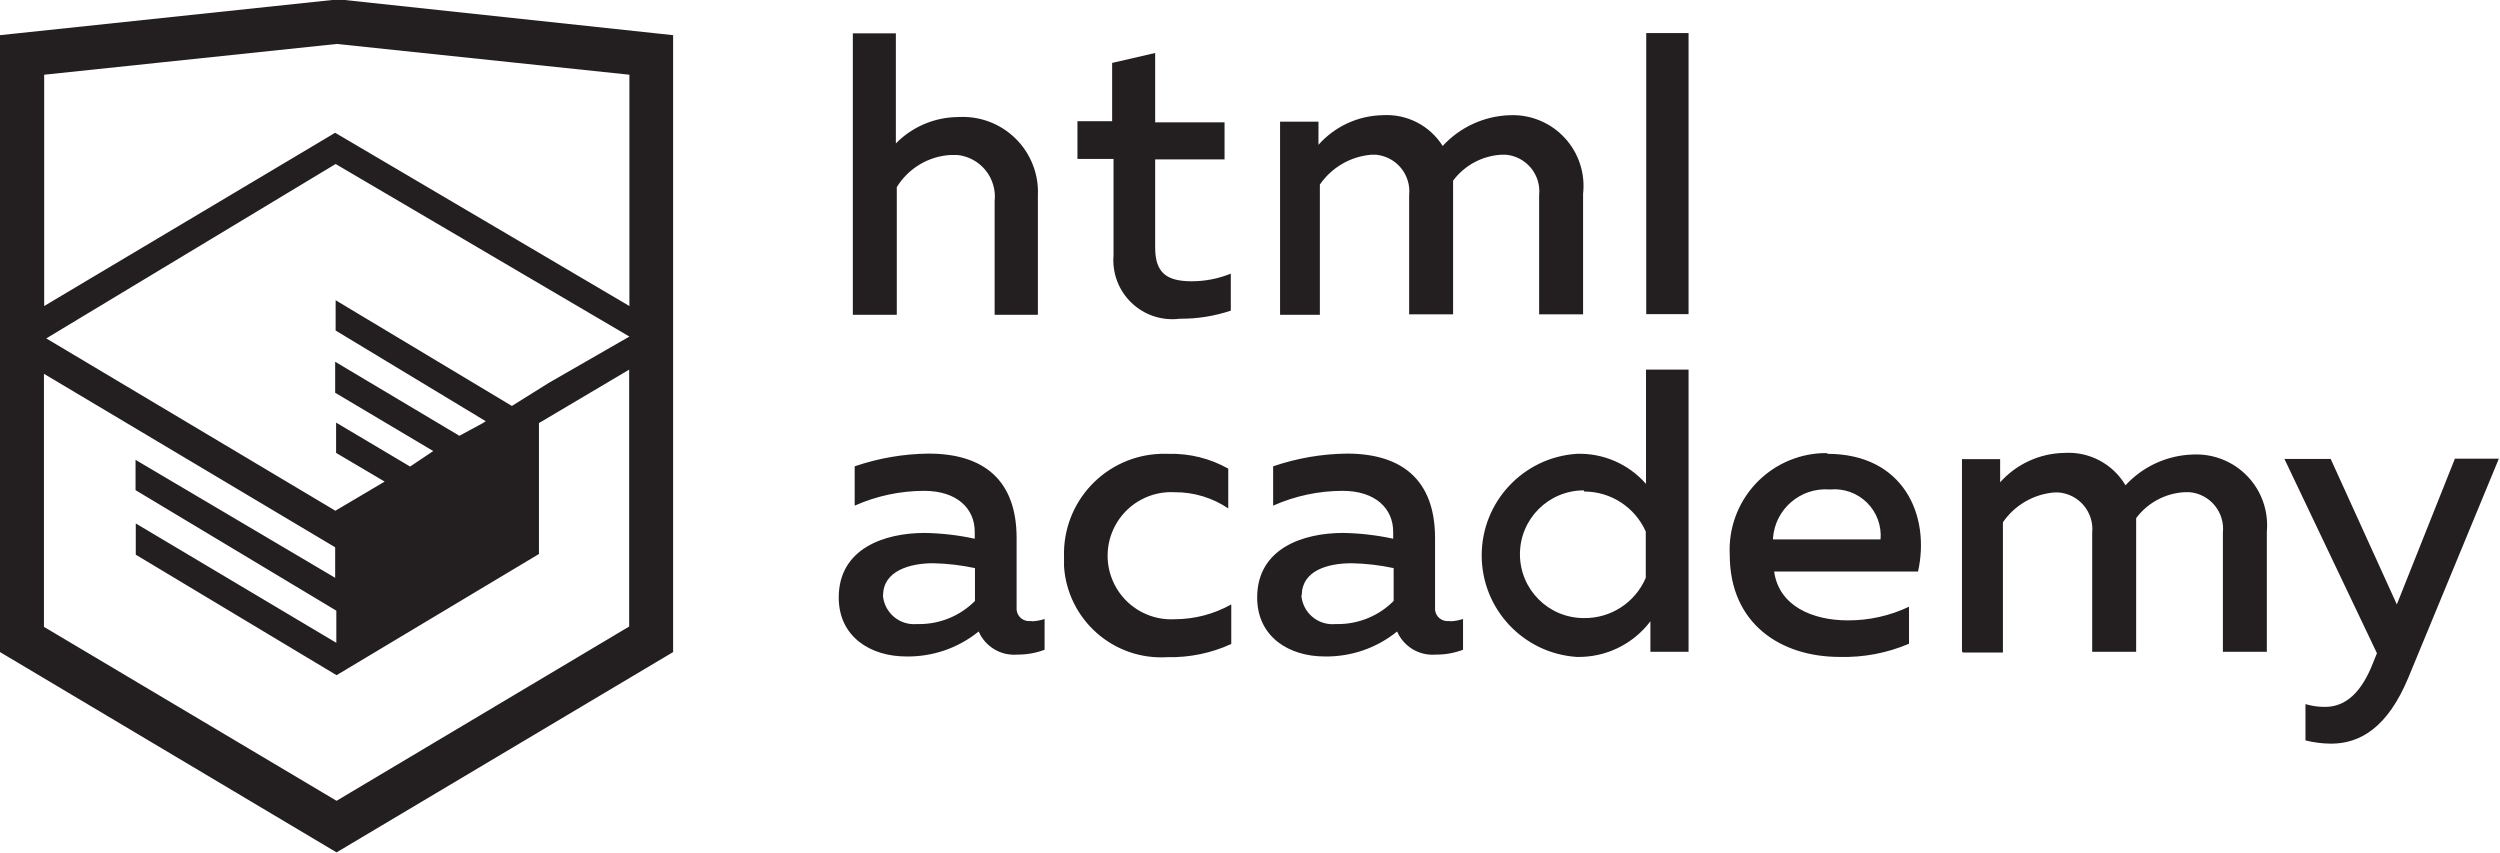
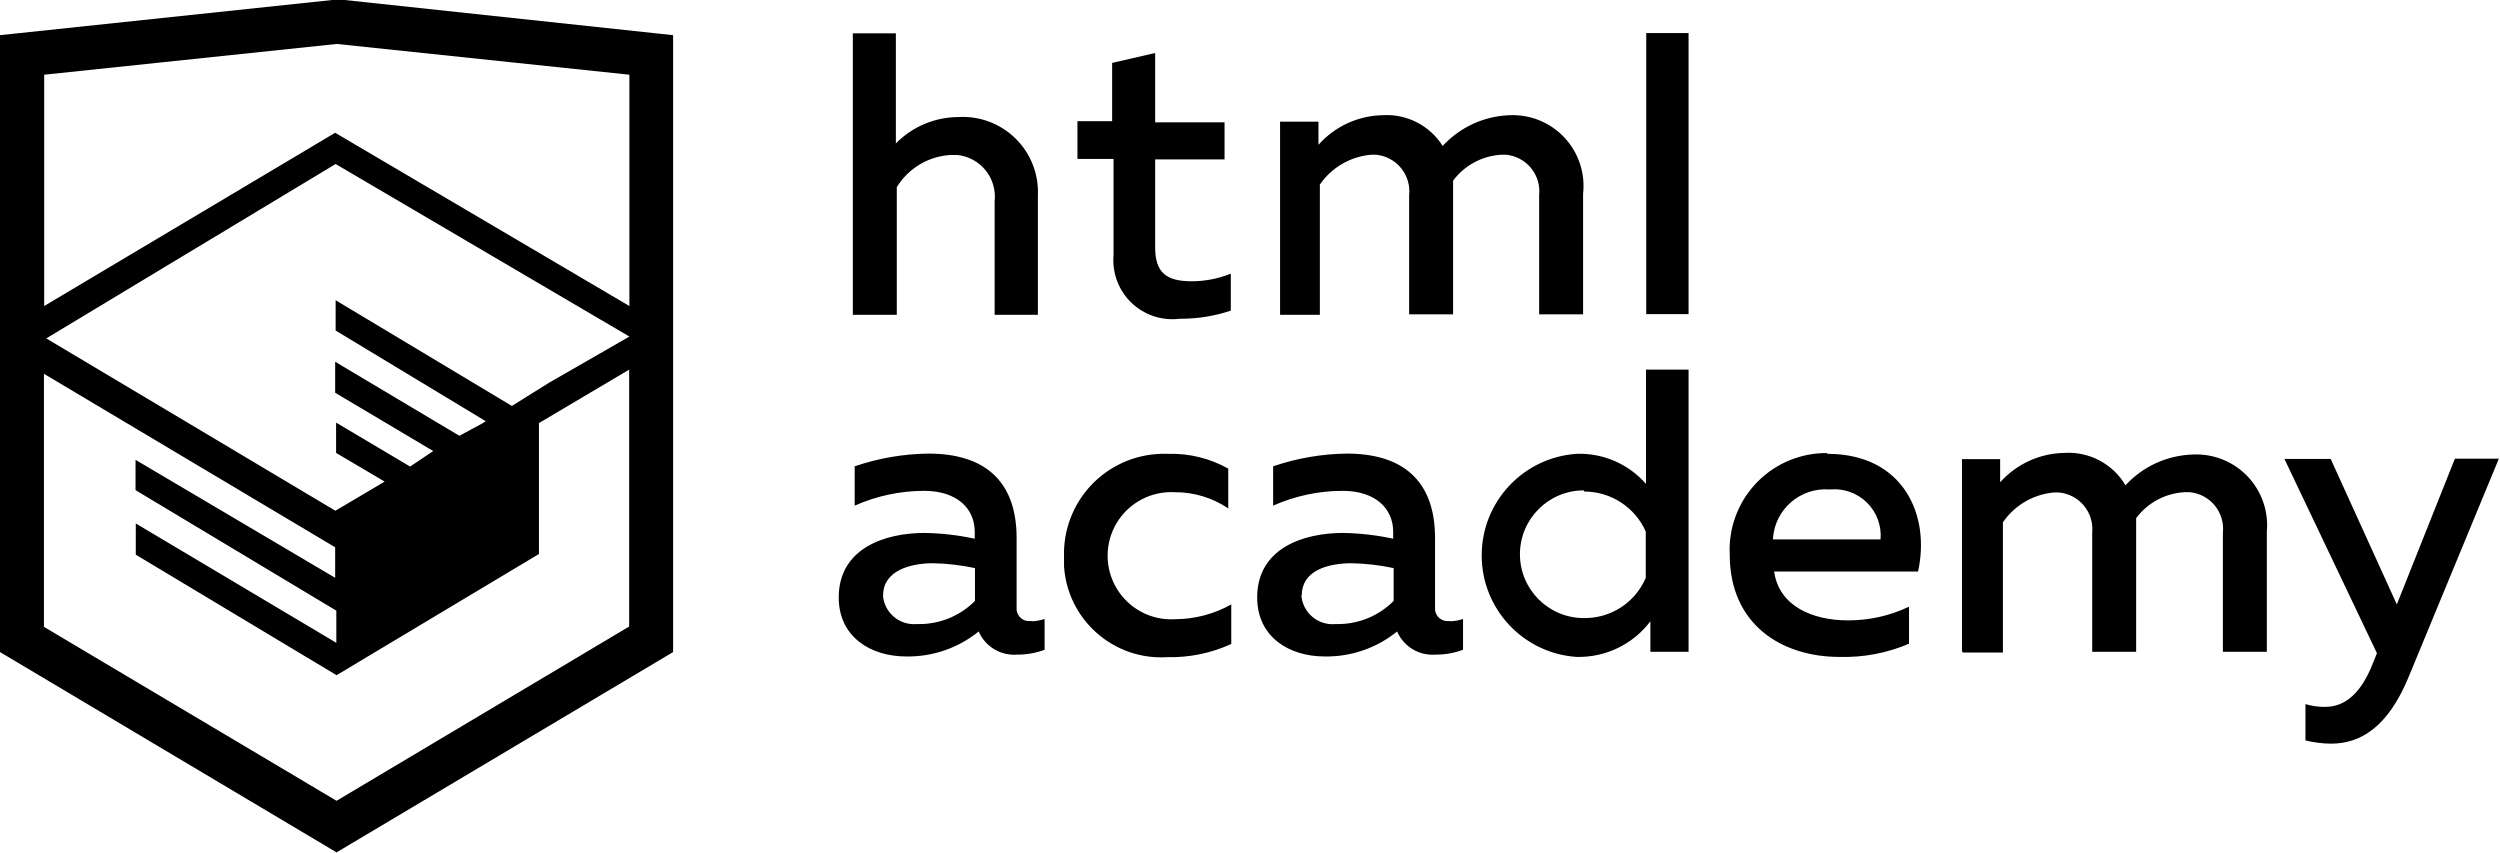
<svg xmlns="http://www.w3.org/2000/svg" id="Layer_1" data-name="Layer 1" viewBox="0 0 108.08 36.85">
-   <path d="M44.61,26.88a2,2,0,0,0,.55-0.1v1.33a3.25,3.25,0,0,1-1.18.21,1.67,1.67,0,0,1-1.67-1,4.84,4.84,0,0,1-3.14,1.08c-1.51,0-2.91-.83-2.91-2.55,0-2.13,2-2.79,3.71-2.79a11.08,11.08,0,0,1,2.17.25v-0.3c0-1-.76-1.77-2.19-1.77a7.42,7.42,0,0,0-3,.64v-1.7a10.21,10.21,0,0,1,3.19-.55c2.36,0,3.81,1.12,3.81,3.65v3a0.54,0.54,0,0,0,.49.59h0.17Zm-6.44-1.13A1.35,1.35,0,0,0,39.63,27h0.11a3.39,3.39,0,0,0,2.41-1V24.58a9.72,9.72,0,0,0-1.81-.21c-1,0-2.16.33-2.16,1.38h0Zm12.36-6.11a5,5,0,0,1,2.57.64V22a4.08,4.08,0,0,0-2.3-.7,2.75,2.75,0,1,0,0,5.49,5,5,0,0,0,2.43-.64v1.71a6.27,6.27,0,0,1-2.76.57A4.21,4.21,0,0,1,46,24.51q0-.21,0-0.41a4.32,4.32,0,0,1,4.18-4.46h0.38Zm12.17,7.24a2,2,0,0,0,.55-0.1v1.33a3.25,3.25,0,0,1-1.18.21,1.67,1.67,0,0,1-1.67-1,4.84,4.84,0,0,1-3.14,1.08c-1.51,0-2.91-.83-2.91-2.55,0-2.13,2-2.79,3.71-2.79a11.08,11.08,0,0,1,2.17.25v-0.3c0-1-.76-1.77-2.19-1.77a7.42,7.42,0,0,0-3,.64v-1.7a10.21,10.21,0,0,1,3.19-.55c2.36,0,3.81,1.12,3.81,3.65v3a0.54,0.54,0,0,0,.49.59h0.17Zm-6.44-1.13A1.35,1.35,0,0,0,57.73,27h0.11a3.39,3.39,0,0,0,2.41-1V24.58a9.72,9.72,0,0,0-1.81-.21c-1.06,0-2.16.33-2.16,1.38h0ZM73,16V28.2H71.35V26.88a3.88,3.88,0,0,1-3.19,1.54,4.4,4.4,0,0,1,0-8.78,3.81,3.81,0,0,1,3,1.3V16H73Zm-4.53,5.22a2.76,2.76,0,1,0,0,5.52A2.86,2.86,0,0,0,71.15,25V23A2.91,2.91,0,0,0,68.49,21.27ZM79,19.64c3.31,0,4.46,2.68,3.92,5.09H76.7c0.21,1.5,1.67,2.11,3.19,2.11a6.11,6.11,0,0,0,2.64-.59v1.6a7.14,7.14,0,0,1-3,.57C77,28.42,74.78,27,74.78,24a4.18,4.18,0,0,1,4-4.39H79Zm0.09,1.54a2.28,2.28,0,0,0-2.44,2.1v0.06H81.3A2,2,0,0,0,79.13,21.18Zm5.73,7V19.87h1.65v1a3.81,3.81,0,0,1,2.78-1.27A2.86,2.86,0,0,1,91.89,21a4.12,4.12,0,0,1,2.91-1.33A3.06,3.06,0,0,1,98,23V28.2h-1.9V23.05a1.59,1.59,0,0,0-1.42-1.75H94.42a2.8,2.8,0,0,0-2.07,1.12V28.2h-1.9V23.05A1.59,1.59,0,0,0,89,21.31H88.8a3,3,0,0,0-2.21,1.29v5.63H84.86Zm21.31-8.33h1.9l-3.91,9.46c-0.9,2.17-2.09,2.86-3.35,2.86a4.76,4.76,0,0,1-1.1-.14V30.46a2.86,2.86,0,0,0,.85.12c0.9,0,1.58-.64,2.07-1.9l0.17-.42-4-8.4h2l2.86,6.29ZM38.73,1.46V6.22a3.81,3.81,0,0,1,2.7-1.14,3.25,3.25,0,0,1,3.44,3.4v5.15H43V8.72a1.81,1.81,0,0,0-1.61-2h-0.3a2.93,2.93,0,0,0-2.32,1.39v5.52h-1.9V1.46h1.9ZM49.94,2.31v3h3V6.91h-3v3.81c0,1.1.5,1.46,1.58,1.46a4.49,4.49,0,0,0,1.69-.33v1.6A6.8,6.8,0,0,1,51,13.8a2.55,2.55,0,0,1-2.86-2.74V6.89H46.58V5.26h1.5V2.74Zm5.4,11.31V5.28H57v1A3.81,3.81,0,0,1,59.77,5a2.86,2.86,0,0,1,2.6,1.33A4.12,4.12,0,0,1,65.28,5,3.06,3.06,0,0,1,68.44,8.4v5.21h-1.9V8.46a1.59,1.59,0,0,0-1.42-1.75H64.89a2.8,2.8,0,0,0-2.07,1.12v5.78h-1.9V8.46A1.59,1.59,0,0,0,59.5,6.71H59.27A3,3,0,0,0,57.06,8v5.63H55.34ZM71.17,1.45H73V13.6H71.17V1.45ZM14.71,0H14.55L0,1.54V28.21l14.55,8.66,14.55-8.66V1.54Zm12.5,27.1L14.55,34.64,1.9,27.12V16.18l12.59,7.5V25L5.86,19.9v1.31l8.68,5.21v1.39L5.87,22.65V24l8.68,5.21,8.75-5.24V18.31L27.2,16V27.12Zm0-12.53-3.48,2-1.6,1L14.51,13v1.31L21,18.23H21l-0.14.09-1,.54-5.37-3.2V17l4.24,2.52-1,.67-3.2-1.9v1.31l2.1,1.24L14.5,22.1,2,14.65,14.51,7.11Zm0-1.32L14.49,5.76,1.91,13.25v-10L14.56,1.92,27.21,3.25v10h0Z" transform="translate(0 -0.02)" fill="#231f20" />
+   <path d="M44.61,26.88a2,2,0,0,0,.55-0.1v1.33a3.25,3.25,0,0,1-1.18.21,1.67,1.67,0,0,1-1.67-1,4.84,4.84,0,0,1-3.14,1.08c-1.51,0-2.91-.83-2.91-2.55,0-2.13,2-2.79,3.71-2.79a11.08,11.08,0,0,1,2.17.25v-0.3c0-1-.76-1.77-2.19-1.77a7.42,7.42,0,0,0-3,.64v-1.7a10.21,10.21,0,0,1,3.19-.55c2.36,0,3.81,1.12,3.81,3.65v3a0.54,0.54,0,0,0,.49.59h0.17Zm-6.44-1.13A1.35,1.35,0,0,0,39.63,27h0.11a3.39,3.39,0,0,0,2.41-1V24.58a9.72,9.72,0,0,0-1.81-.21c-1,0-2.16.33-2.16,1.38h0Zm12.36-6.11a5,5,0,0,1,2.57.64V22a4.08,4.08,0,0,0-2.3-.7,2.75,2.75,0,1,0,0,5.49,5,5,0,0,0,2.43-.64v1.71a6.27,6.27,0,0,1-2.76.57A4.21,4.21,0,0,1,46,24.51q0-.21,0-0.41a4.32,4.32,0,0,1,4.18-4.46h0.38Zm12.17,7.24a2,2,0,0,0,.55-0.1v1.33a3.25,3.25,0,0,1-1.18.21,1.67,1.67,0,0,1-1.67-1,4.84,4.84,0,0,1-3.14,1.08c-1.51,0-2.91-.83-2.91-2.55,0-2.13,2-2.79,3.71-2.79a11.08,11.08,0,0,1,2.17.25v-0.3c0-1-.76-1.77-2.19-1.77a7.42,7.42,0,0,0-3,.64v-1.7a10.21,10.21,0,0,1,3.19-.55c2.36,0,3.81,1.12,3.81,3.65v3a0.54,0.54,0,0,0,.49.59h0.17Zm-6.44-1.13A1.35,1.35,0,0,0,57.73,27h0.11a3.39,3.39,0,0,0,2.41-1V24.58a9.72,9.72,0,0,0-1.81-.21c-1.06,0-2.16.33-2.16,1.38h0ZM73,16V28.2H71.35V26.88a3.88,3.88,0,0,1-3.19,1.54,4.4,4.4,0,0,1,0-8.78,3.81,3.81,0,0,1,3,1.3V16H73Zm-4.53,5.22a2.76,2.76,0,1,0,0,5.52A2.86,2.86,0,0,0,71.15,25V23A2.91,2.91,0,0,0,68.49,21.27ZM79,19.64c3.31,0,4.46,2.68,3.92,5.09H76.7c0.21,1.5,1.67,2.11,3.19,2.11a6.11,6.11,0,0,0,2.64-.59v1.6a7.14,7.14,0,0,1-3,.57C77,28.42,74.78,27,74.78,24a4.18,4.18,0,0,1,4-4.39H79Zm0.09,1.54a2.28,2.28,0,0,0-2.44,2.1v0.06H81.3A2,2,0,0,0,79.13,21.18Zm5.73,7V19.87h1.65v1a3.81,3.81,0,0,1,2.78-1.27A2.86,2.86,0,0,1,91.89,21a4.12,4.12,0,0,1,2.91-1.33A3.06,3.06,0,0,1,98,23V28.2h-1.9V23.05a1.59,1.59,0,0,0-1.42-1.75H94.42a2.8,2.8,0,0,0-2.07,1.12V28.2h-1.9V23.05A1.59,1.59,0,0,0,89,21.31H88.8a3,3,0,0,0-2.21,1.29v5.63H84.86Zm21.31-8.33h1.9l-3.91,9.46c-0.9,2.17-2.09,2.86-3.35,2.86a4.76,4.76,0,0,1-1.1-.14V30.46a2.86,2.86,0,0,0,.85.12c0.9,0,1.58-.64,2.07-1.9l0.17-.42-4-8.4h2l2.86,6.29ZM38.73,1.46V6.22a3.81,3.81,0,0,1,2.7-1.14,3.25,3.25,0,0,1,3.44,3.4v5.15H43V8.72a1.81,1.81,0,0,0-1.61-2h-0.3a2.93,2.93,0,0,0-2.32,1.39v5.52h-1.9V1.46h1.9ZM49.94,2.31v3h3V6.91h-3v3.81c0,1.1.5,1.46,1.58,1.46a4.49,4.49,0,0,0,1.69-.33v1.6A6.8,6.8,0,0,1,51,13.8a2.55,2.55,0,0,1-2.86-2.74V6.89H46.58V5.26h1.5V2.74Zm5.4,11.31V5.28H57v1A3.81,3.81,0,0,1,59.77,5a2.86,2.86,0,0,1,2.6,1.33A4.12,4.12,0,0,1,65.28,5,3.06,3.06,0,0,1,68.44,8.4v5.21h-1.9V8.46a1.59,1.59,0,0,0-1.42-1.75H64.89a2.8,2.8,0,0,0-2.07,1.12v5.78h-1.9V8.46A1.59,1.59,0,0,0,59.5,6.71H59.27A3,3,0,0,0,57.06,8v5.63H55.34ZM71.17,1.45H73V13.6H71.17V1.45ZM14.71,0H14.55L0,1.54V28.21l14.55,8.66,14.55-8.66V1.54Zm12.5,27.1L14.55,34.64,1.9,27.12V16.18l12.59,7.5V25L5.86,19.9v1.31l8.68,5.21v1.39L5.87,22.65V24l8.68,5.21,8.75-5.24V18.31L27.2,16V27.12Zm0-12.53-3.48,2-1.6,1L14.51,13v1.31L21,18.23H21l-0.14.09-1,.54-5.37-3.2V17l4.24,2.52-1,.67-3.2-1.9v1.31l2.1,1.24L14.5,22.1,2,14.65,14.51,7.11Zm0-1.32L14.49,5.76,1.91,13.25v-10L14.56,1.92,27.21,3.25v10h0Z" transform="translate(0 -0.02)" fill="#000000" />
</svg>
